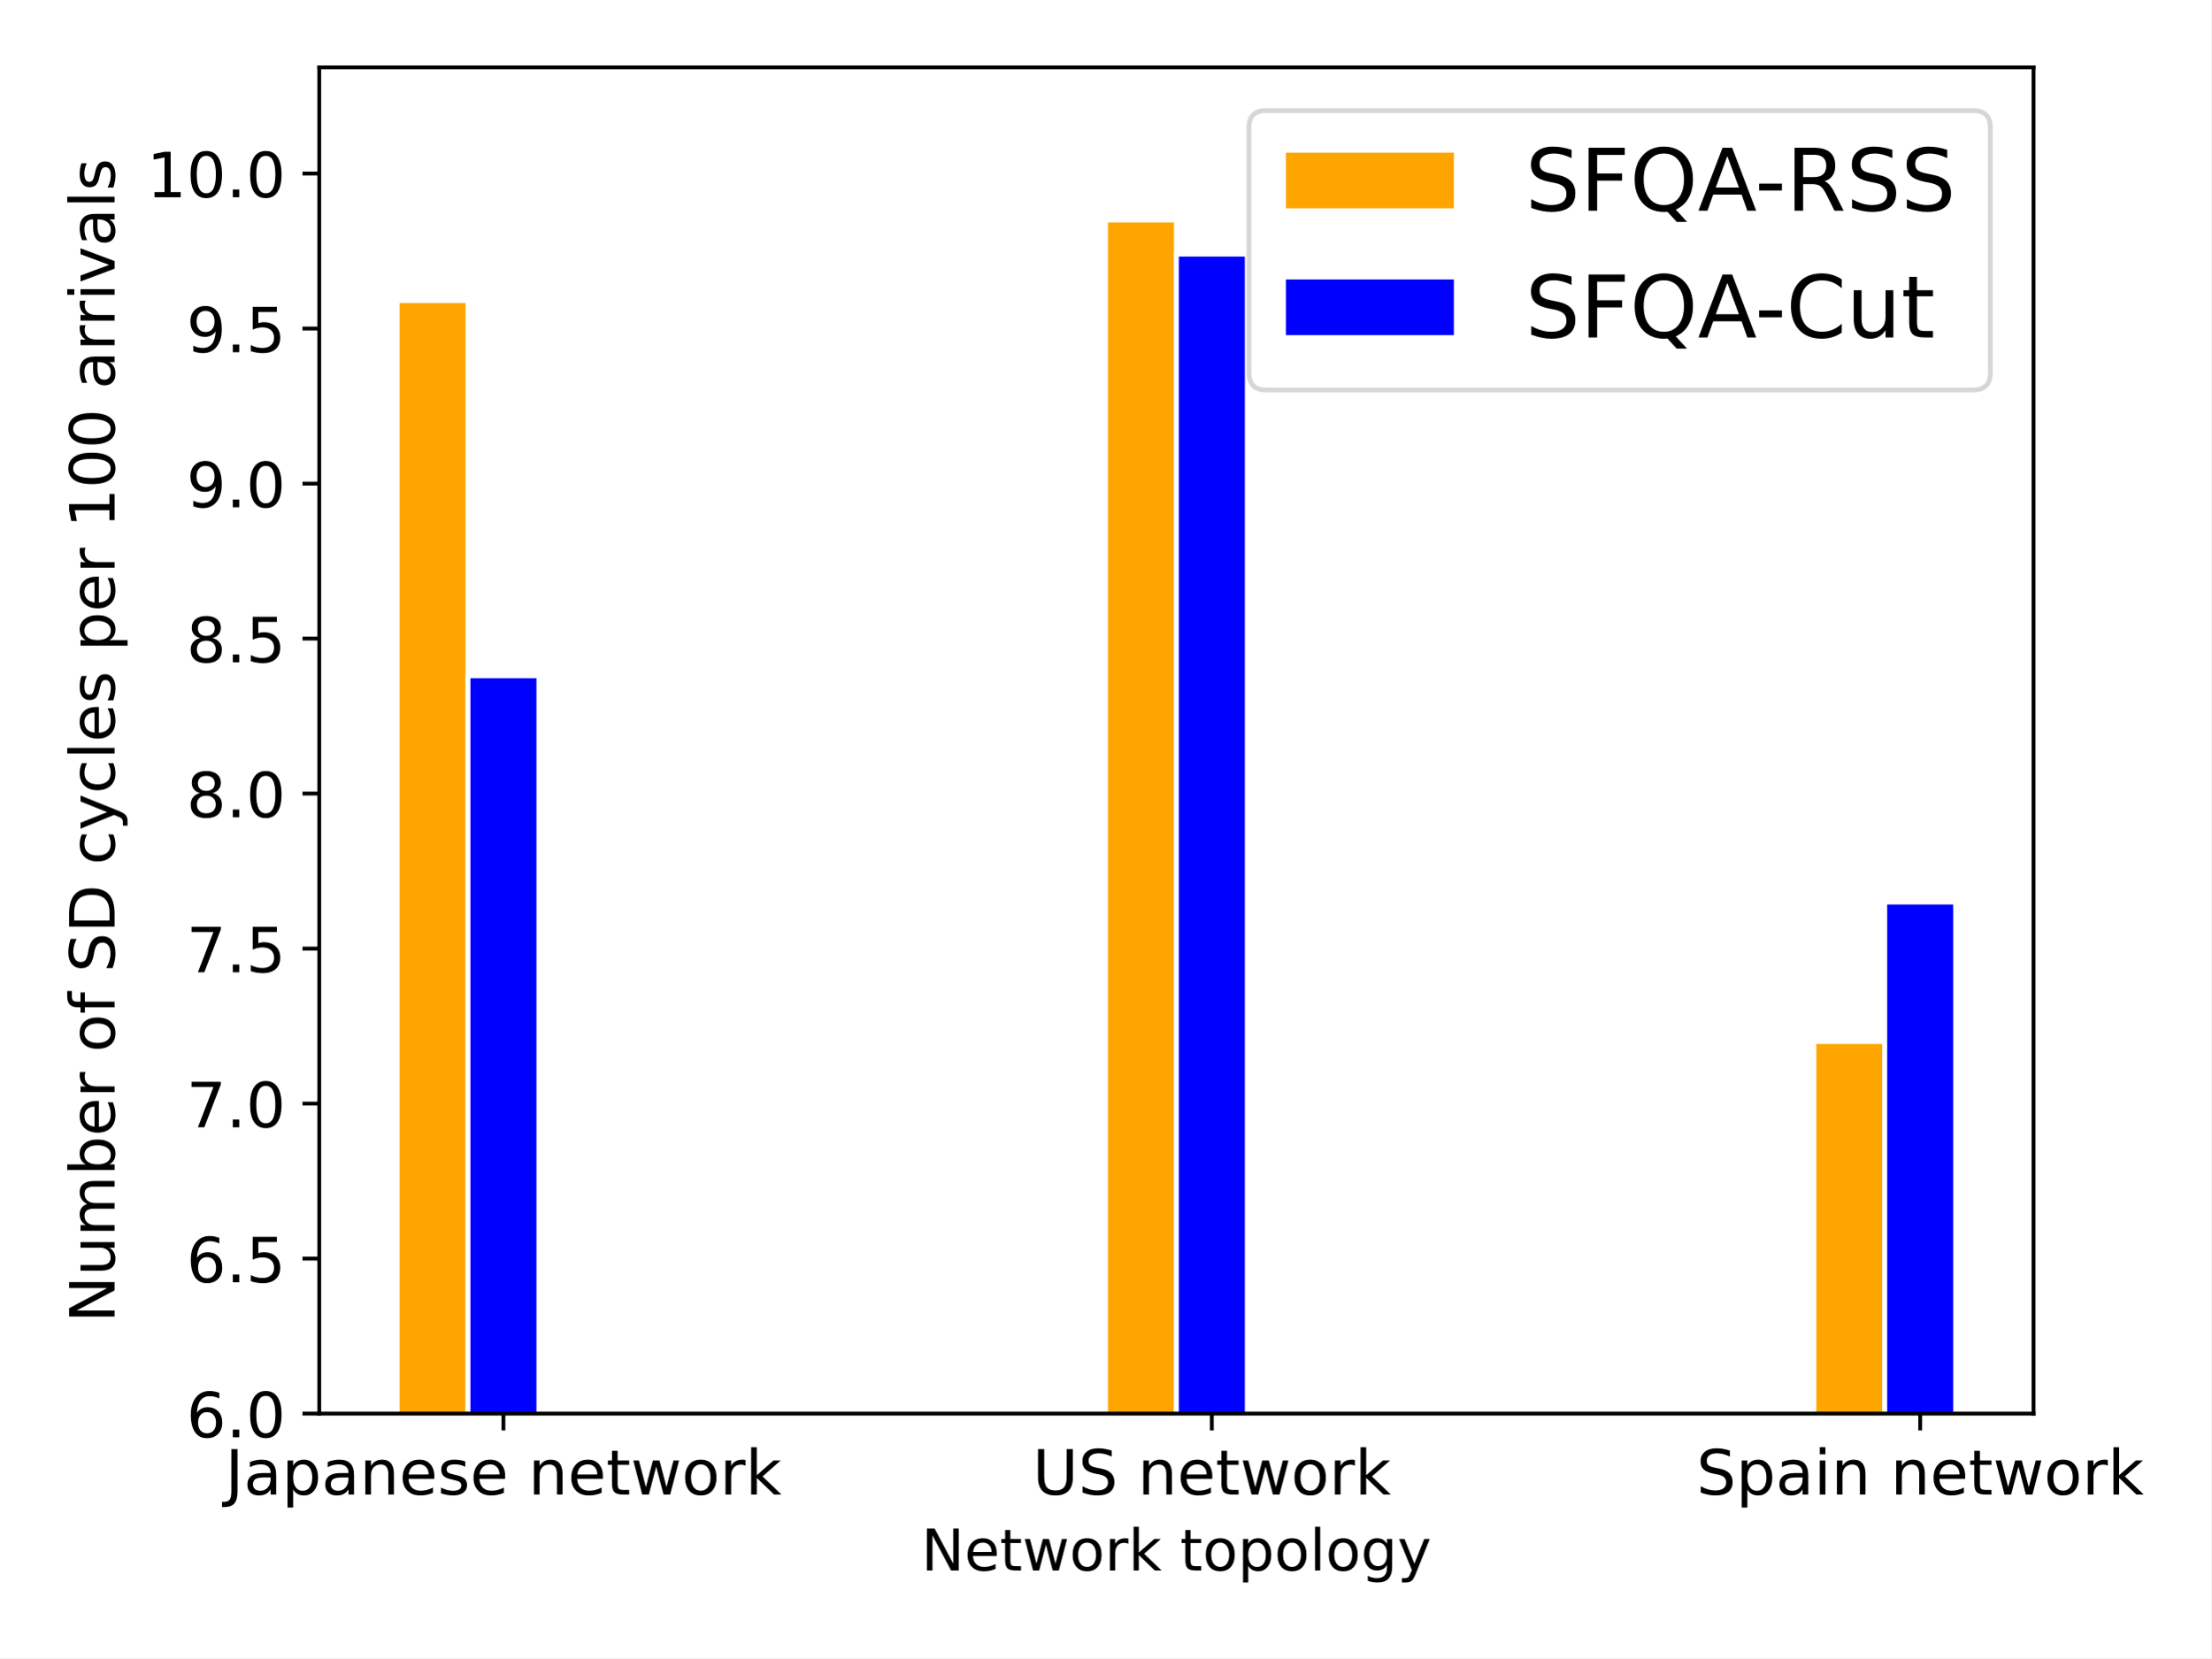
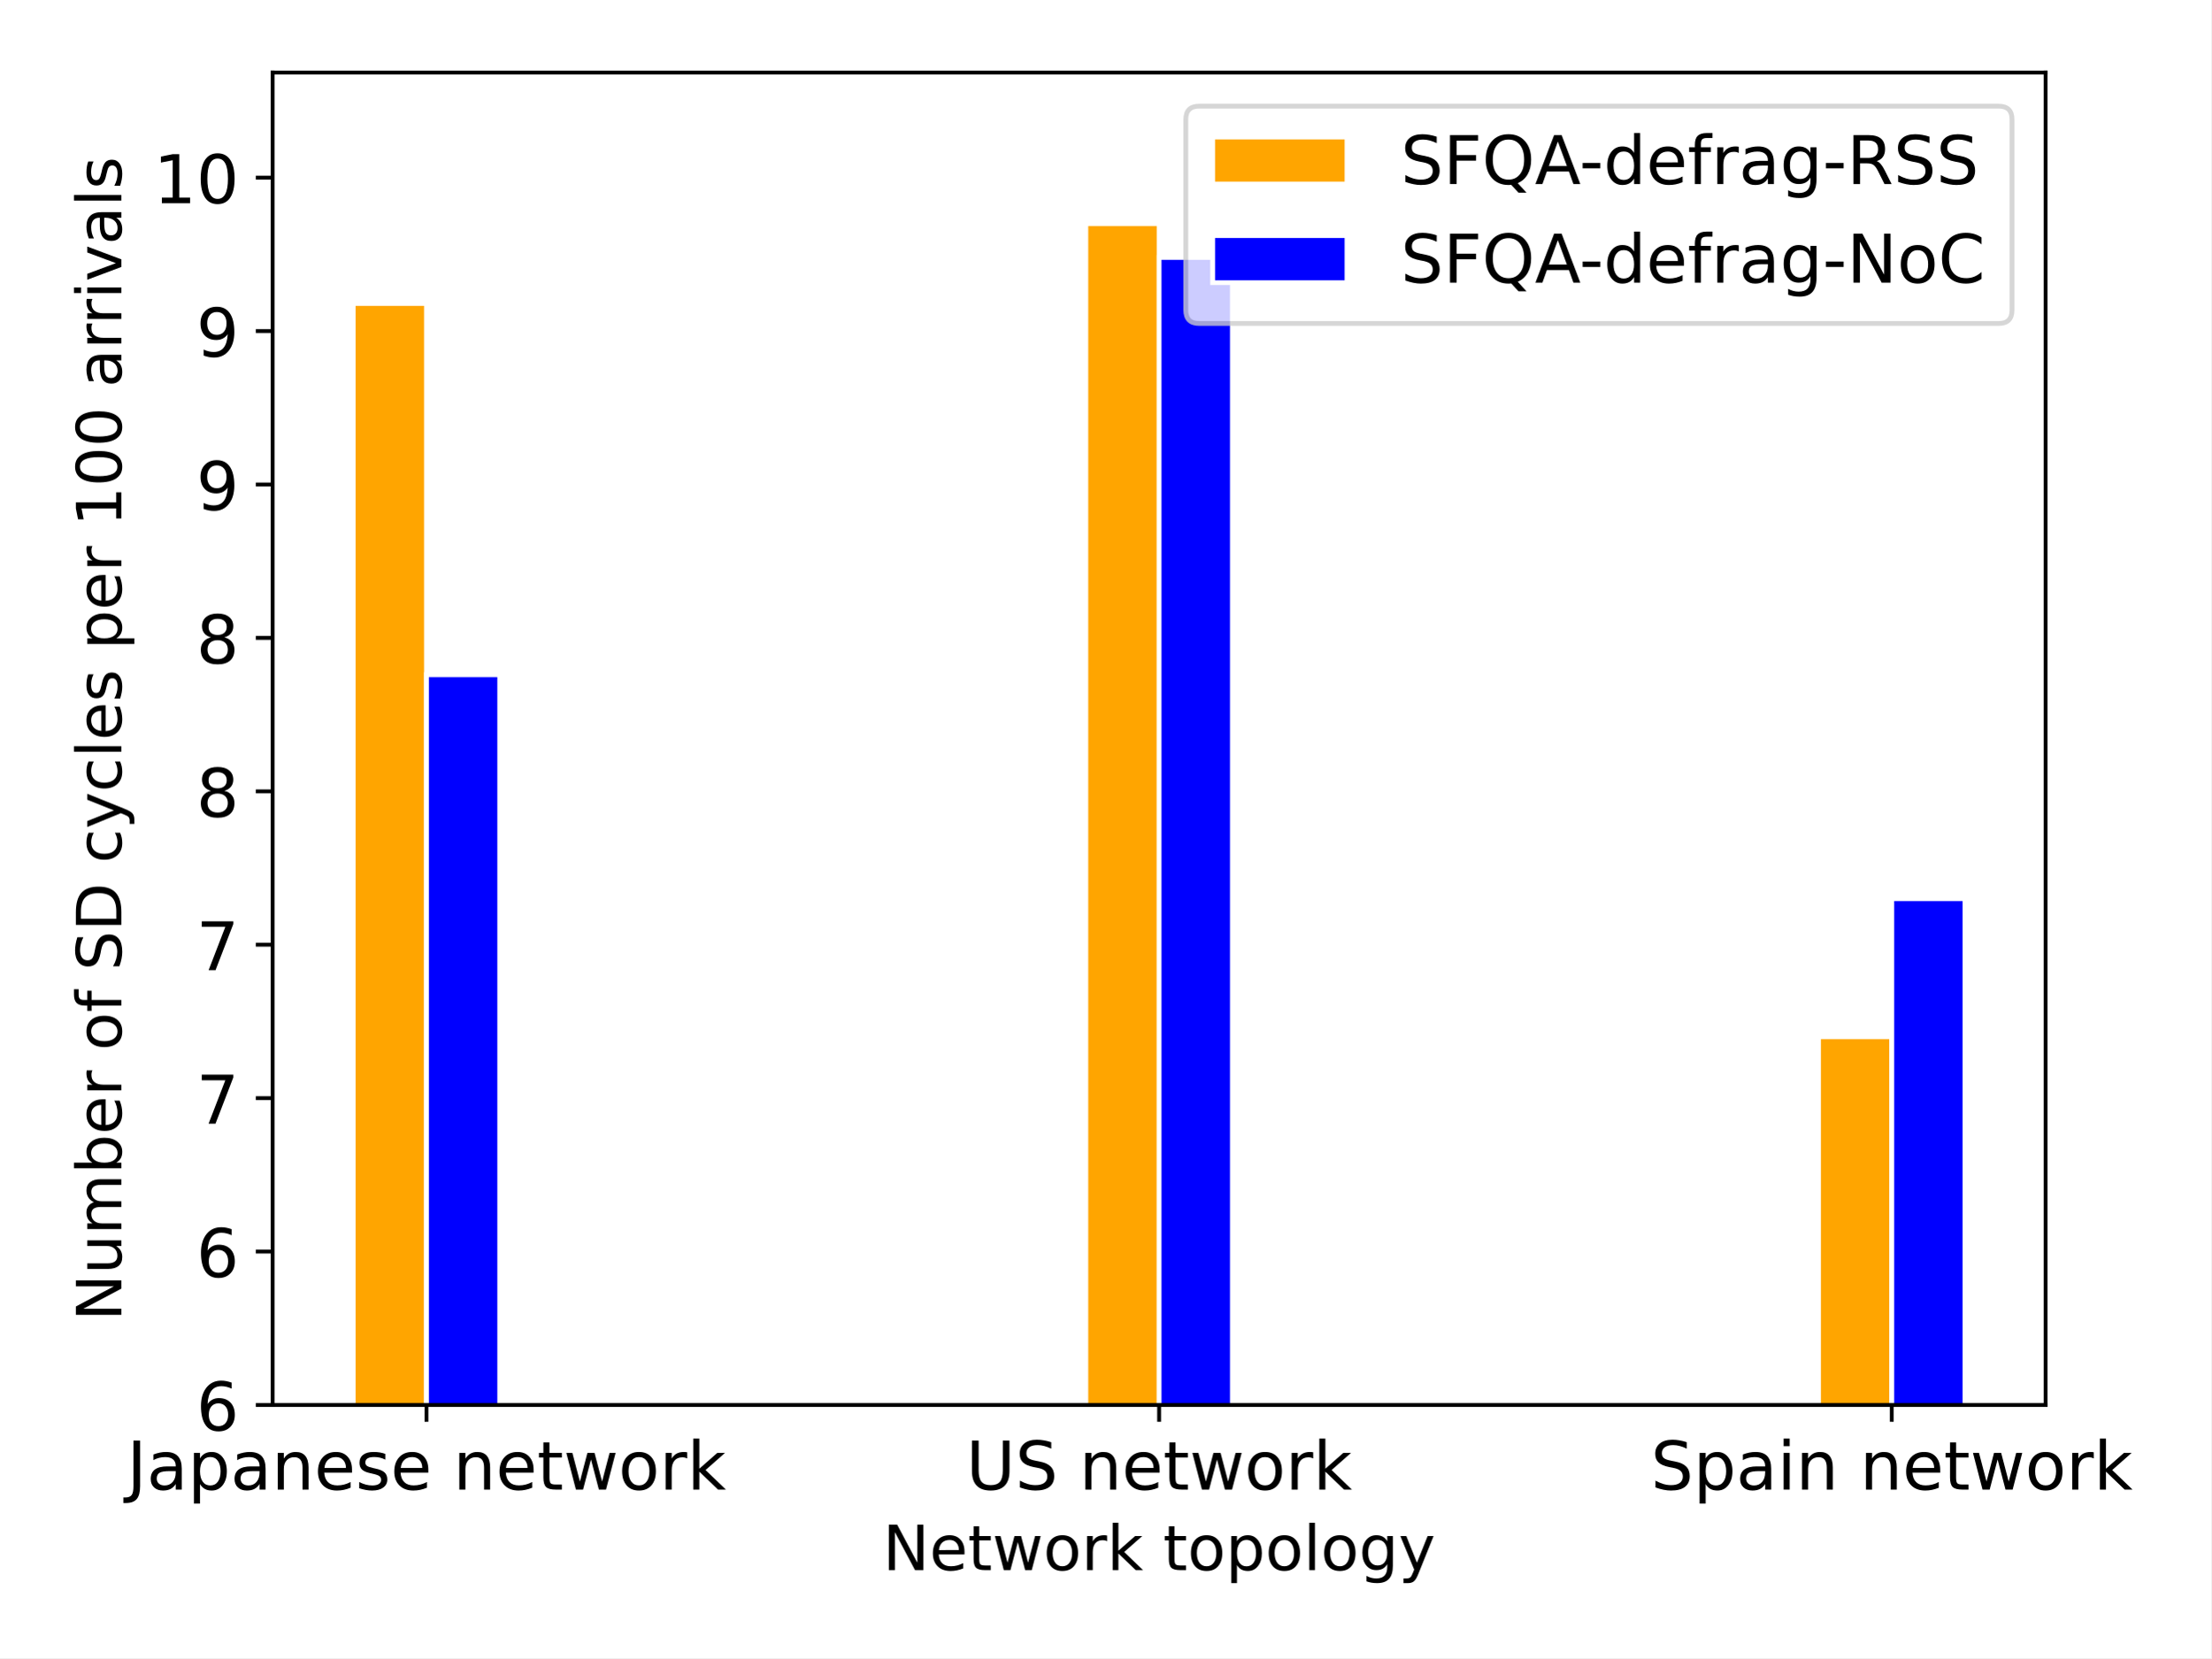
<svg xmlns="http://www.w3.org/2000/svg" xmlns:xlink="http://www.w3.org/1999/xlink" width="460.8pt" height="345.6pt" viewBox="0 0 460.8 345.6" version="1.1">
  <defs>
    <style type="text/css">*{stroke-linejoin: round; stroke-linecap: butt}</style>
  </defs>
  <g id="figure_1">
    <g id="patch_1">
      <path d="M 0 345.6  L 460.8 345.6  L 460.8 0  L 0 0  z " style="fill: #ffffff" />
    </g>
    <g id="axes_1">
      <g id="patch_2">
-         <path d="M 66.53 294.64  L 423.796 294.64  L 423.796 14.04  L 66.53 14.04  z " style="fill: #ffffff" />
+         <path d="M 56.81 292.84  L 426.315 292.84  L 426.315 15.12  L 56.81 15.12  z " style="fill: #ffffff" />
      </g>
      <g id="patch_3">
-         <path d="M 82.769 682.343  L 97.532 682.343  L 97.532 62.664  L 82.769 62.664  z " clip-path="url(#p7606cd751e)" style="fill: #ffa500; stroke: #ffffff; stroke-linejoin: miter" />
+         <path d="M 73.606 676.564  L 88.874 676.564  L 88.874 63.245  L 73.606 63.245  z " clip-path="url(#p76ecf3e283)" style="fill: #ffa500; stroke: #ffffff; stroke-linejoin: miter" />
      </g>
      <g id="patch_4">
-         <path d="M 230.4 682.343  L 245.163 682.343  L 245.163 45.864  L 230.4 45.864  z " clip-path="url(#p7606cd751e)" style="fill: #ffa500; stroke: #ffffff; stroke-linejoin: miter" />
+         <path d="M 226.294 676.564  L 241.562 676.564  L 241.562 46.617  L 226.294 46.617  z " clip-path="url(#p76ecf3e283)" style="fill: #ffa500; stroke: #ffffff; stroke-linejoin: miter" />
      </g>
      <g id="patch_5">
-         <path d="M 378.031 682.343  L 392.794 682.343  L 392.794 217.099  L 378.031 217.099  z " clip-path="url(#p7606cd751e)" style="fill: #ffa500; stroke: #ffffff; stroke-linejoin: miter" />
+         <path d="M 378.981 676.564  L 394.25 676.564  L 394.25 216.095  L 378.981 216.095  z " clip-path="url(#p76ecf3e283)" style="fill: #ffa500; stroke: #ffffff; stroke-linejoin: miter" />
      </g>
      <g id="patch_6">
-         <path d="M 97.532 682.343  L 112.296 682.343  L 112.296 140.851  L 97.532 140.851  z " clip-path="url(#p7606cd751e)" style="fill: #0000ff; stroke: #ffffff; stroke-linejoin: miter" />
+         <path d="M 88.874 676.564  L 104.143 676.564  L 104.143 140.63  L 88.874 140.63  z " clip-path="url(#p76ecf3e283)" style="fill: #0000ff; stroke: #ffffff; stroke-linejoin: miter" />
      </g>
      <g id="patch_7">
-         <path d="M 245.163 682.343  L 259.926 682.343  L 259.926 52.972  L 245.163 52.972  z " clip-path="url(#p7606cd751e)" style="fill: #0000ff; stroke: #ffffff; stroke-linejoin: miter" />
+         <path d="M 241.562 676.564  L 256.831 676.564  L 256.831 53.652  L 241.562 53.652  z " clip-path="url(#p76ecf3e283)" style="fill: #0000ff; stroke: #ffffff; stroke-linejoin: miter" />
      </g>
      <g id="patch_8">
-         <path d="M 392.794 682.343  L 407.557 682.343  L 407.557 188.022  L 392.794 188.022  z " clip-path="url(#p7606cd751e)" style="fill: #0000ff; stroke: #ffffff; stroke-linejoin: miter" />
+         <path d="M 394.25 676.564  L 409.519 676.564  L 409.519 187.316  L 394.25 187.316  z " clip-path="url(#p76ecf3e283)" style="fill: #0000ff; stroke: #ffffff; stroke-linejoin: miter" />
      </g>
      <g id="matplotlib.axis_1">
        <g id="xtick_1">
          <g id="line2d_1">
            <defs>
-               <path id="m0793791e75" d="M 0 0  L 0 3.5  " style="stroke: #000000; stroke-width: 0.8" />
-             </defs>
-             <g>
-               <use xlink:href="#m0793791e75" x="104.914" y="294.64" style="stroke: #000000; stroke-width: 0.8" />
+               <path id="m0809ed063b" d="M 0 0  L 0 3.5  " style="stroke: #000000; stroke-width: 0.8" />
+             </defs>
+             <g>
+               <use xlink:href="#m0809ed063b" x="88.874" y="292.84" style="stroke: #000000; stroke-width: 0.8" />
            </g>
          </g>
          <g id="text_1">
-             <g transform="translate(46.93702 311.518) scale(0.13 -0.13)">
+             <g transform="translate(26.43774 310.4778) scale(0.14 -0.14)">
              <defs>
                <path id="DejaVuSans-4a" d="M 628 4666  L 1259 4666  L 1259 325  Q 1259 -519 939 -900  Q 619 -1281 -91 -1281  L -331 -1281  L -331 -750  L -134 -750  Q 284 -750 456 -515  Q 628 -281 628 325  L 628 4666  z " transform="scale(0.015625)" />
                <path id="DejaVuSans-61" d="M 2194 1759  Q 1497 1759 1228 1600  Q 959 1441 959 1056  Q 959 750 1161 570  Q 1363 391 1709 391  Q 2188 391 2477 730  Q 2766 1069 2766 1631  L 2766 1759  L 2194 1759  z M 3341 1997  L 3341 0  L 2766 0  L 2766 531  Q 2569 213 2275 61  Q 1981 -91 1556 -91  Q 1019 -91 701 211  Q 384 513 384 1019  Q 384 1609 779 1909  Q 1175 2209 1959 2209  L 2766 2209  L 2766 2266  Q 2766 2663 2505 2880  Q 2244 3097 1772 3097  Q 1472 3097 1187 3025  Q 903 2953 641 2809  L 641 3341  Q 956 3463 1253 3523  Q 1550 3584 1831 3584  Q 2591 3584 2966 3190  Q 3341 2797 3341 1997  z " transform="scale(0.015625)" />
                <path id="DejaVuSans-70" d="M 1159 525  L 1159 -1331  L 581 -1331  L 581 3500  L 1159 3500  L 1159 2969  Q 1341 3281 1617 3432  Q 1894 3584 2278 3584  Q 2916 3584 3314 3078  Q 3713 2572 3713 1747  Q 3713 922 3314 415  Q 2916 -91 2278 -91  Q 1894 -91 1617 61  Q 1341 213 1159 525  z M 3116 1747  Q 3116 2381 2855 2742  Q 2594 3103 2138 3103  Q 1681 3103 1420 2742  Q 1159 2381 1159 1747  Q 1159 1113 1420 752  Q 1681 391 2138 391  Q 2594 391 2855 752  Q 3116 1113 3116 1747  z " transform="scale(0.015625)" />
                <path id="DejaVuSans-6e" d="M 3513 2113  L 3513 0  L 2938 0  L 2938 2094  Q 2938 2591 2744 2837  Q 2550 3084 2163 3084  Q 1697 3084 1428 2787  Q 1159 2491 1159 1978  L 1159 0  L 581 0  L 581 3500  L 1159 3500  L 1159 2956  Q 1366 3272 1645 3428  Q 1925 3584 2291 3584  Q 2894 3584 3203 3211  Q 3513 2838 3513 2113  z " transform="scale(0.015625)" />
                <path id="DejaVuSans-65" d="M 3597 1894  L 3597 1613  L 953 1613  Q 991 1019 1311 708  Q 1631 397 2203 397  Q 2534 397 2845 478  Q 3156 559 3463 722  L 3463 178  Q 3153 47 2828 -22  Q 2503 -91 2169 -91  Q 1331 -91 842 396  Q 353 884 353 1716  Q 353 2575 817 3079  Q 1281 3584 2069 3584  Q 2775 3584 3186 3129  Q 3597 2675 3597 1894  z M 3022 2063  Q 3016 2534 2758 2815  Q 2500 3097 2075 3097  Q 1594 3097 1305 2825  Q 1016 2553 972 2059  L 3022 2063  z " transform="scale(0.015625)" />
                <path id="DejaVuSans-73" d="M 2834 3397  L 2834 2853  Q 2591 2978 2328 3040  Q 2066 3103 1784 3103  Q 1356 3103 1142 2972  Q 928 2841 928 2578  Q 928 2378 1081 2264  Q 1234 2150 1697 2047  L 1894 2003  Q 2506 1872 2764 1633  Q 3022 1394 3022 966  Q 3022 478 2636 193  Q 2250 -91 1575 -91  Q 1294 -91 989 -36  Q 684 19 347 128  L 347 722  Q 666 556 975 473  Q 1284 391 1588 391  Q 1994 391 2212 530  Q 2431 669 2431 922  Q 2431 1156 2273 1281  Q 2116 1406 1581 1522  L 1381 1569  Q 847 1681 609 1914  Q 372 2147 372 2553  Q 372 3047 722 3315  Q 1072 3584 1716 3584  Q 2034 3584 2315 3537  Q 2597 3491 2834 3397  z " transform="scale(0.015625)" />
                <path id="DejaVuSans-20" transform="scale(0.015625)" />
                <path id="DejaVuSans-74" d="M 1172 4494  L 1172 3500  L 2356 3500  L 2356 3053  L 1172 3053  L 1172 1153  Q 1172 725 1289 603  Q 1406 481 1766 481  L 2356 481  L 2356 0  L 1766 0  Q 1100 0 847 248  Q 594 497 594 1153  L 594 3053  L 172 3053  L 172 3500  L 594 3500  L 594 4494  L 1172 4494  z " transform="scale(0.015625)" />
                <path id="DejaVuSans-77" d="M 269 3500  L 844 3500  L 1563 769  L 2278 3500  L 2956 3500  L 3675 769  L 4391 3500  L 4966 3500  L 4050 0  L 3372 0  L 2619 2869  L 1863 0  L 1184 0  L 269 3500  z " transform="scale(0.015625)" />
                <path id="DejaVuSans-6f" d="M 1959 3097  Q 1497 3097 1228 2736  Q 959 2375 959 1747  Q 959 1119 1226 758  Q 1494 397 1959 397  Q 2419 397 2687 759  Q 2956 1122 2956 1747  Q 2956 2369 2687 2733  Q 2419 3097 1959 3097  z M 1959 3584  Q 2709 3584 3137 3096  Q 3566 2609 3566 1747  Q 3566 888 3137 398  Q 2709 -91 1959 -91  Q 1206 -91 779 398  Q 353 888 353 1747  Q 353 2609 779 3096  Q 1206 3584 1959 3584  z " transform="scale(0.015625)" />
                <path id="DejaVuSans-72" d="M 2631 2963  Q 2534 3019 2420 3045  Q 2306 3072 2169 3072  Q 1681 3072 1420 2755  Q 1159 2438 1159 1844  L 1159 0  L 581 0  L 581 3500  L 1159 3500  L 1159 2956  Q 1341 3275 1631 3429  Q 1922 3584 2338 3584  Q 2397 3584 2469 3576  Q 2541 3569 2628 3553  L 2631 2963  z " transform="scale(0.015625)" />
                <path id="DejaVuSans-6b" d="M 581 4863  L 1159 4863  L 1159 1991  L 2875 3500  L 3609 3500  L 1753 1863  L 3688 0  L 2938 0  L 1159 1709  L 1159 0  L 581 0  L 581 4863  z " transform="scale(0.015625)" />
              </defs>
              <use xlink:href="#DejaVuSans-4a" />
              <use xlink:href="#DejaVuSans-61" x="29.492" />
              <use xlink:href="#DejaVuSans-70" x="90.771" />
              <use xlink:href="#DejaVuSans-61" x="154.248" />
              <use xlink:href="#DejaVuSans-6e" x="215.527" />
              <use xlink:href="#DejaVuSans-65" x="278.906" />
              <use xlink:href="#DejaVuSans-73" x="340.43" />
              <use xlink:href="#DejaVuSans-65" x="392.529" />
              <use xlink:href="#DejaVuSans-20" x="454.053" />
              <use xlink:href="#DejaVuSans-6e" x="485.84" />
              <use xlink:href="#DejaVuSans-65" x="549.219" />
              <use xlink:href="#DejaVuSans-74" x="610.742" />
              <use xlink:href="#DejaVuSans-77" x="649.951" />
              <use xlink:href="#DejaVuSans-6f" x="731.738" />
              <use xlink:href="#DejaVuSans-72" x="792.92" />
              <use xlink:href="#DejaVuSans-6b" x="834.033" />
            </g>
          </g>
        </g>
        <g id="xtick_2">
          <g id="line2d_2">
            <g>
-               <use xlink:href="#m0793791e75" x="252.545" y="294.64" style="stroke: #000000; stroke-width: 0.8" />
+               <use xlink:href="#m0809ed063b" x="241.562" y="292.84" style="stroke: #000000; stroke-width: 0.8" />
            </g>
          </g>
          <g id="text_2">
-             <g transform="translate(215.1991 311.518) scale(0.13 -0.13)">
+             <g transform="translate(201.3441 310.4778) scale(0.14 -0.14)">
              <defs>
                <path id="DejaVuSans-55" d="M 556 4666  L 1191 4666  L 1191 1831  Q 1191 1081 1462 751  Q 1734 422 2344 422  Q 2950 422 3222 751  Q 3494 1081 3494 1831  L 3494 4666  L 4128 4666  L 4128 1753  Q 4128 841 3676 375  Q 3225 -91 2344 -91  Q 1459 -91 1007 375  Q 556 841 556 1753  L 556 4666  z " transform="scale(0.015625)" />
                <path id="DejaVuSans-53" d="M 3425 4513  L 3425 3897  Q 3066 4069 2747 4153  Q 2428 4238 2131 4238  Q 1616 4238 1336 4038  Q 1056 3838 1056 3469  Q 1056 3159 1242 3001  Q 1428 2844 1947 2747  L 2328 2669  Q 3034 2534 3370 2195  Q 3706 1856 3706 1288  Q 3706 609 3251 259  Q 2797 -91 1919 -91  Q 1588 -91 1214 -16  Q 841 59 441 206  L 441 856  Q 825 641 1194 531  Q 1563 422 1919 422  Q 2459 422 2753 634  Q 3047 847 3047 1241  Q 3047 1584 2836 1778  Q 2625 1972 2144 2069  L 1759 2144  Q 1053 2284 737 2584  Q 422 2884 422 3419  Q 422 4038 858 4394  Q 1294 4750 2059 4750  Q 2388 4750 2728 4690  Q 3069 4631 3425 4513  z " transform="scale(0.015625)" />
              </defs>
              <use xlink:href="#DejaVuSans-55" />
              <use xlink:href="#DejaVuSans-53" x="73.193" />
              <use xlink:href="#DejaVuSans-20" x="136.67" />
              <use xlink:href="#DejaVuSans-6e" x="168.457" />
              <use xlink:href="#DejaVuSans-65" x="231.836" />
              <use xlink:href="#DejaVuSans-74" x="293.359" />
              <use xlink:href="#DejaVuSans-77" x="332.568" />
              <use xlink:href="#DejaVuSans-6f" x="414.355" />
              <use xlink:href="#DejaVuSans-72" x="475.537" />
              <use xlink:href="#DejaVuSans-6b" x="516.65" />
            </g>
          </g>
        </g>
        <g id="xtick_3">
          <g id="line2d_3">
            <g>
-               <use xlink:href="#m0793791e75" x="400.175" y="294.64" style="stroke: #000000; stroke-width: 0.8" />
+               <use xlink:href="#m0809ed063b" x="394.25" y="292.84" style="stroke: #000000; stroke-width: 0.8" />
            </g>
          </g>
          <g id="text_3">
-             <g transform="translate(353.5521 311.518) scale(0.13 -0.13)">
+             <g transform="translate(344.0406 310.4778) scale(0.14 -0.14)">
              <defs>
                <path id="DejaVuSans-69" d="M 603 3500  L 1178 3500  L 1178 0  L 603 0  L 603 3500  z M 603 4863  L 1178 4863  L 1178 4134  L 603 4134  L 603 4863  z " transform="scale(0.015625)" />
              </defs>
              <use xlink:href="#DejaVuSans-53" />
              <use xlink:href="#DejaVuSans-70" x="63.477" />
              <use xlink:href="#DejaVuSans-61" x="126.953" />
              <use xlink:href="#DejaVuSans-69" x="188.232" />
              <use xlink:href="#DejaVuSans-6e" x="216.016" />
              <use xlink:href="#DejaVuSans-20" x="279.395" />
              <use xlink:href="#DejaVuSans-6e" x="311.182" />
              <use xlink:href="#DejaVuSans-65" x="374.561" />
              <use xlink:href="#DejaVuSans-74" x="436.084" />
              <use xlink:href="#DejaVuSans-77" x="475.293" />
              <use xlink:href="#DejaVuSans-6f" x="557.08" />
              <use xlink:href="#DejaVuSans-72" x="618.262" />
              <use xlink:href="#DejaVuSans-6b" x="659.375" />
            </g>
          </g>
        </g>
        <g id="text_4">
-           <g transform="translate(192.0022 327.3397) scale(0.12 -0.12)">
+           <g transform="translate(183.9714 327.2673) scale(0.13 -0.13)">
            <defs>
              <path id="DejaVuSans-4e" d="M 628 4666  L 1478 4666  L 3547 763  L 3547 4666  L 4159 4666  L 4159 0  L 3309 0  L 1241 3903  L 1241 0  L 628 0  L 628 4666  z " transform="scale(0.015625)" />
              <path id="DejaVuSans-6c" d="M 603 4863  L 1178 4863  L 1178 0  L 603 0  L 603 4863  z " transform="scale(0.015625)" />
              <path id="DejaVuSans-67" d="M 2906 1791  Q 2906 2416 2648 2759  Q 2391 3103 1925 3103  Q 1463 3103 1205 2759  Q 947 2416 947 1791  Q 947 1169 1205 825  Q 1463 481 1925 481  Q 2391 481 2648 825  Q 2906 1169 2906 1791  z M 3481 434  Q 3481 -459 3084 -895  Q 2688 -1331 1869 -1331  Q 1566 -1331 1297 -1286  Q 1028 -1241 775 -1147  L 775 -588  Q 1028 -725 1275 -790  Q 1522 -856 1778 -856  Q 2344 -856 2625 -561  Q 2906 -266 2906 331  L 2906 616  Q 2728 306 2450 153  Q 2172 0 1784 0  Q 1141 0 747 490  Q 353 981 353 1791  Q 353 2603 747 3093  Q 1141 3584 1784 3584  Q 2172 3584 2450 3431  Q 2728 3278 2906 2969  L 2906 3500  L 3481 3500  L 3481 434  z " transform="scale(0.015625)" />
              <path id="DejaVuSans-79" d="M 2059 -325  Q 1816 -950 1584 -1140  Q 1353 -1331 966 -1331  L 506 -1331  L 506 -850  L 844 -850  Q 1081 -850 1212 -737  Q 1344 -625 1503 -206  L 1606 56  L 191 3500  L 800 3500  L 1894 763  L 2988 3500  L 3597 3500  L 2059 -325  z " transform="scale(0.015625)" />
            </defs>
            <use xlink:href="#DejaVuSans-4e" />
            <use xlink:href="#DejaVuSans-65" x="74.805" />
            <use xlink:href="#DejaVuSans-74" x="136.328" />
            <use xlink:href="#DejaVuSans-77" x="175.537" />
            <use xlink:href="#DejaVuSans-6f" x="257.324" />
            <use xlink:href="#DejaVuSans-72" x="318.506" />
            <use xlink:href="#DejaVuSans-6b" x="359.619" />
            <use xlink:href="#DejaVuSans-20" x="417.529" />
            <use xlink:href="#DejaVuSans-74" x="449.316" />
            <use xlink:href="#DejaVuSans-6f" x="488.525" />
            <use xlink:href="#DejaVuSans-70" x="549.707" />
            <use xlink:href="#DejaVuSans-6f" x="613.184" />
            <use xlink:href="#DejaVuSans-6c" x="674.365" />
            <use xlink:href="#DejaVuSans-6f" x="702.148" />
            <use xlink:href="#DejaVuSans-67" x="763.33" />
            <use xlink:href="#DejaVuSans-79" x="826.807" />
          </g>
        </g>
      </g>
      <g id="matplotlib.axis_2">
        <g id="ytick_1">
          <g id="line2d_4">
            <defs>
-               <path id="m9cbea35159" d="M 0 0  L -3.5 0  " style="stroke: #000000; stroke-width: 0.8" />
-             </defs>
-             <g>
-               <use xlink:href="#m9cbea35159" x="66.53" y="294.64" style="stroke: #000000; stroke-width: 0.8" />
+               <path id="m910ff05ce9" d="M 0 0  L -3.5 0  " style="stroke: #000000; stroke-width: 0.8" />
+             </defs>
+             <g>
+               <use xlink:href="#m910ff05ce9" x="56.81" y="292.84" style="stroke: #000000; stroke-width: 0.8" />
            </g>
          </g>
          <g id="text_5">
-             <g transform="translate(38.85594 299.579) scale(0.13 -0.13)">
+             <g transform="translate(40.9025 298.1589) scale(0.14 -0.14)">
              <defs>
                <path id="DejaVuSans-36" d="M 2113 2584  Q 1688 2584 1439 2293  Q 1191 2003 1191 1497  Q 1191 994 1439 701  Q 1688 409 2113 409  Q 2538 409 2786 701  Q 3034 994 3034 1497  Q 3034 2003 2786 2293  Q 2538 2584 2113 2584  z M 3366 4563  L 3366 3988  Q 3128 4100 2886 4159  Q 2644 4219 2406 4219  Q 1781 4219 1451 3797  Q 1122 3375 1075 2522  Q 1259 2794 1537 2939  Q 1816 3084 2150 3084  Q 2853 3084 3261 2657  Q 3669 2231 3669 1497  Q 3669 778 3244 343  Q 2819 -91 2113 -91  Q 1303 -91 875 529  Q 447 1150 447 2328  Q 447 3434 972 4092  Q 1497 4750 2381 4750  Q 2619 4750 2861 4703  Q 3103 4656 3366 4563  z " transform="scale(0.015625)" />
-                 <path id="DejaVuSans-2e" d="M 684 794  L 1344 794  L 1344 0  L 684 0  L 684 794  z " transform="scale(0.015625)" />
-                 <path id="DejaVuSans-30" d="M 2034 4250  Q 1547 4250 1301 3770  Q 1056 3291 1056 2328  Q 1056 1369 1301 889  Q 1547 409 2034 409  Q 2525 409 2770 889  Q 3016 1369 3016 2328  Q 3016 3291 2770 3770  Q 2525 4250 2034 4250  z M 2034 4750  Q 2819 4750 3233 4129  Q 3647 3509 3647 2328  Q 3647 1150 3233 529  Q 2819 -91 2034 -91  Q 1250 -91 836 529  Q 422 1150 422 2328  Q 422 3509 836 4129  Q 1250 4750 2034 4750  z " transform="scale(0.015625)" />
              </defs>
              <use xlink:href="#DejaVuSans-36" />
-               <use xlink:href="#DejaVuSans-2e" x="63.623" />
-               <use xlink:href="#DejaVuSans-30" x="95.41" />
            </g>
          </g>
        </g>
        <g id="ytick_2">
          <g id="line2d_5">
            <g>
-               <use xlink:href="#m9cbea35159" x="66.53" y="262.331" style="stroke: #000000; stroke-width: 0.8" />
+               <use xlink:href="#m910ff05ce9" x="56.81" y="260.863" style="stroke: #000000; stroke-width: 0.8" />
            </g>
          </g>
          <g id="text_6">
-             <g transform="translate(38.85594 267.2704) scale(0.13 -0.13)">
-               <defs>
-                 <path id="DejaVuSans-35" d="M 691 4666  L 3169 4666  L 3169 4134  L 1269 4134  L 1269 2991  Q 1406 3038 1543 3061  Q 1681 3084 1819 3084  Q 2600 3084 3056 2656  Q 3513 2228 3513 1497  Q 3513 744 3044 326  Q 2575 -91 1722 -91  Q 1428 -91 1123 -41  Q 819 9 494 109  L 494 744  Q 775 591 1075 516  Q 1375 441 1709 441  Q 2250 441 2565 725  Q 2881 1009 2881 1497  Q 2881 1984 2565 2268  Q 2250 2553 1709 2553  Q 1456 2553 1204 2497  Q 953 2441 691 2322  L 691 4666  z " transform="scale(0.015625)" />
-               </defs>
+             <g transform="translate(40.9025 266.1819) scale(0.14 -0.14)">
              <use xlink:href="#DejaVuSans-36" />
-               <use xlink:href="#DejaVuSans-2e" x="63.623" />
-               <use xlink:href="#DejaVuSans-35" x="95.41" />
            </g>
          </g>
        </g>
        <g id="ytick_3">
          <g id="line2d_6">
            <g>
-               <use xlink:href="#m9cbea35159" x="66.53" y="230.023" style="stroke: #000000; stroke-width: 0.8" />
+               <use xlink:href="#m910ff05ce9" x="56.81" y="228.886" style="stroke: #000000; stroke-width: 0.8" />
            </g>
          </g>
          <g id="text_7">
-             <g transform="translate(38.85594 234.9618) scale(0.13 -0.13)">
+             <g transform="translate(40.9025 234.205) scale(0.14 -0.14)">
              <defs>
                <path id="DejaVuSans-37" d="M 525 4666  L 3525 4666  L 3525 4397  L 1831 0  L 1172 0  L 2766 4134  L 525 4134  L 525 4666  z " transform="scale(0.015625)" />
              </defs>
              <use xlink:href="#DejaVuSans-37" />
-               <use xlink:href="#DejaVuSans-2e" x="63.623" />
-               <use xlink:href="#DejaVuSans-30" x="95.41" />
            </g>
          </g>
        </g>
        <g id="ytick_4">
          <g id="line2d_7">
            <g>
-               <use xlink:href="#m9cbea35159" x="66.53" y="197.714" style="stroke: #000000; stroke-width: 0.8" />
+               <use xlink:href="#m910ff05ce9" x="56.81" y="196.909" style="stroke: #000000; stroke-width: 0.8" />
            </g>
          </g>
          <g id="text_8">
-             <g transform="translate(38.85594 202.6533) scale(0.13 -0.13)">
+             <g transform="translate(40.9025 202.228) scale(0.14 -0.14)">
              <use xlink:href="#DejaVuSans-37" />
-               <use xlink:href="#DejaVuSans-2e" x="63.623" />
-               <use xlink:href="#DejaVuSans-35" x="95.41" />
            </g>
          </g>
        </g>
        <g id="ytick_5">
          <g id="line2d_8">
            <g>
-               <use xlink:href="#m9cbea35159" x="66.53" y="165.406" style="stroke: #000000; stroke-width: 0.8" />
+               <use xlink:href="#m910ff05ce9" x="56.81" y="164.932" style="stroke: #000000; stroke-width: 0.8" />
            </g>
          </g>
          <g id="text_9">
-             <g transform="translate(38.85594 170.3447) scale(0.13 -0.13)">
+             <g transform="translate(40.9025 170.251) scale(0.14 -0.14)">
              <defs>
                <path id="DejaVuSans-38" d="M 2034 2216  Q 1584 2216 1326 1975  Q 1069 1734 1069 1313  Q 1069 891 1326 650  Q 1584 409 2034 409  Q 2484 409 2743 651  Q 3003 894 3003 1313  Q 3003 1734 2745 1975  Q 2488 2216 2034 2216  z M 1403 2484  Q 997 2584 770 2862  Q 544 3141 544 3541  Q 544 4100 942 4425  Q 1341 4750 2034 4750  Q 2731 4750 3128 4425  Q 3525 4100 3525 3541  Q 3525 3141 3298 2862  Q 3072 2584 2669 2484  Q 3125 2378 3379 2068  Q 3634 1759 3634 1313  Q 3634 634 3220 271  Q 2806 -91 2034 -91  Q 1263 -91 848 271  Q 434 634 434 1313  Q 434 1759 690 2068  Q 947 2378 1403 2484  z M 1172 3481  Q 1172 3119 1398 2916  Q 1625 2713 2034 2713  Q 2441 2713 2670 2916  Q 2900 3119 2900 3481  Q 2900 3844 2670 4047  Q 2441 4250 2034 4250  Q 1625 4250 1398 4047  Q 1172 3844 1172 3481  z " transform="scale(0.015625)" />
              </defs>
              <use xlink:href="#DejaVuSans-38" />
-               <use xlink:href="#DejaVuSans-2e" x="63.623" />
-               <use xlink:href="#DejaVuSans-30" x="95.41" />
            </g>
          </g>
        </g>
        <g id="ytick_6">
          <g id="line2d_9">
            <g>
-               <use xlink:href="#m9cbea35159" x="66.53" y="133.097" style="stroke: #000000; stroke-width: 0.8" />
+               <use xlink:href="#m910ff05ce9" x="56.81" y="132.955" style="stroke: #000000; stroke-width: 0.8" />
            </g>
          </g>
          <g id="text_10">
-             <g transform="translate(38.85594 138.0361) scale(0.13 -0.13)">
+             <g transform="translate(40.9025 138.274) scale(0.14 -0.14)">
              <use xlink:href="#DejaVuSans-38" />
-               <use xlink:href="#DejaVuSans-2e" x="63.623" />
-               <use xlink:href="#DejaVuSans-35" x="95.41" />
            </g>
          </g>
        </g>
        <g id="ytick_7">
          <g id="line2d_10">
            <g>
-               <use xlink:href="#m9cbea35159" x="66.53" y="100.789" style="stroke: #000000; stroke-width: 0.8" />
+               <use xlink:href="#m910ff05ce9" x="56.81" y="100.978" style="stroke: #000000; stroke-width: 0.8" />
            </g>
          </g>
          <g id="text_11">
-             <g transform="translate(38.85594 105.7275) scale(0.13 -0.13)">
+             <g transform="translate(40.9025 106.2971) scale(0.14 -0.14)">
              <defs>
                <path id="DejaVuSans-39" d="M 703 97  L 703 672  Q 941 559 1184 500  Q 1428 441 1663 441  Q 2288 441 2617 861  Q 2947 1281 2994 2138  Q 2813 1869 2534 1725  Q 2256 1581 1919 1581  Q 1219 1581 811 2004  Q 403 2428 403 3163  Q 403 3881 828 4315  Q 1253 4750 1959 4750  Q 2769 4750 3195 4129  Q 3622 3509 3622 2328  Q 3622 1225 3098 567  Q 2575 -91 1691 -91  Q 1453 -91 1209 -44  Q 966 3 703 97  z M 1959 2075  Q 2384 2075 2632 2365  Q 2881 2656 2881 3163  Q 2881 3666 2632 3958  Q 2384 4250 1959 4250  Q 1534 4250 1286 3958  Q 1038 3666 1038 3163  Q 1038 2656 1286 2365  Q 1534 2075 1959 2075  z " transform="scale(0.015625)" />
              </defs>
              <use xlink:href="#DejaVuSans-39" />
-               <use xlink:href="#DejaVuSans-2e" x="63.623" />
-               <use xlink:href="#DejaVuSans-30" x="95.41" />
            </g>
          </g>
        </g>
        <g id="ytick_8">
          <g id="line2d_11">
            <g>
-               <use xlink:href="#m9cbea35159" x="66.53" y="68.48" style="stroke: #000000; stroke-width: 0.8" />
+               <use xlink:href="#m910ff05ce9" x="56.81" y="69.001" style="stroke: #000000; stroke-width: 0.8" />
            </g>
          </g>
          <g id="text_12">
-             <g transform="translate(38.85594 73.41894) scale(0.13 -0.13)">
+             <g transform="translate(40.9025 74.3201) scale(0.14 -0.14)">
              <use xlink:href="#DejaVuSans-39" />
-               <use xlink:href="#DejaVuSans-2e" x="63.623" />
-               <use xlink:href="#DejaVuSans-35" x="95.41" />
            </g>
          </g>
        </g>
        <g id="ytick_9">
          <g id="line2d_12">
            <g>
-               <use xlink:href="#m9cbea35159" x="66.53" y="36.171" style="stroke: #000000; stroke-width: 0.8" />
+               <use xlink:href="#m910ff05ce9" x="56.81" y="37.024" style="stroke: #000000; stroke-width: 0.8" />
            </g>
          </g>
          <g id="text_13">
-             <g transform="translate(30.58469 41.11036) scale(0.13 -0.13)">
+             <g transform="translate(31.995 42.34313) scale(0.14 -0.14)">
              <defs>
                <path id="DejaVuSans-31" d="M 794 531  L 1825 531  L 1825 4091  L 703 3866  L 703 4441  L 1819 4666  L 2450 4666  L 2450 531  L 3481 531  L 3481 0  L 794 0  L 794 531  z " transform="scale(0.015625)" />
+                 <path id="DejaVuSans-30" d="M 2034 4250  Q 1547 4250 1301 3770  Q 1056 3291 1056 2328  Q 1056 1369 1301 889  Q 1547 409 2034 409  Q 2525 409 2770 889  Q 3016 1369 3016 2328  Q 3016 3291 2770 3770  Q 2525 4250 2034 4250  z M 2034 4750  Q 2819 4750 3233 4129  Q 3647 3509 3647 2328  Q 3647 1150 3233 529  Q 2819 -91 2034 -91  Q 1250 -91 836 529  Q 422 1150 422 2328  Q 422 3509 836 4129  Q 1250 4750 2034 4750  z " transform="scale(0.015625)" />
              </defs>
              <use xlink:href="#DejaVuSans-31" />
              <use xlink:href="#DejaVuSans-30" x="63.623" />
-               <use xlink:href="#DejaVuSans-2e" x="127.246" />
-               <use xlink:href="#DejaVuSans-30" x="159.033" />
            </g>
          </g>
        </g>
        <g id="text_14">
-           <g transform="translate(23.88109 275.6767) rotate(-90) scale(0.13 -0.13)">
+           <g transform="translate(25.29141 275.3167) rotate(-90) scale(0.13 -0.13)">
            <defs>
              <path id="DejaVuSans-75" d="M 544 1381  L 544 3500  L 1119 3500  L 1119 1403  Q 1119 906 1312 657  Q 1506 409 1894 409  Q 2359 409 2629 706  Q 2900 1003 2900 1516  L 2900 3500  L 3475 3500  L 3475 0  L 2900 0  L 2900 538  Q 2691 219 2414 64  Q 2138 -91 1772 -91  Q 1169 -91 856 284  Q 544 659 544 1381  z M 1991 3584  L 1991 3584  z " transform="scale(0.015625)" />
              <path id="DejaVuSans-6d" d="M 3328 2828  Q 3544 3216 3844 3400  Q 4144 3584 4550 3584  Q 5097 3584 5394 3201  Q 5691 2819 5691 2113  L 5691 0  L 5113 0  L 5113 2094  Q 5113 2597 4934 2840  Q 4756 3084 4391 3084  Q 3944 3084 3684 2787  Q 3425 2491 3425 1978  L 3425 0  L 2847 0  L 2847 2094  Q 2847 2600 2669 2842  Q 2491 3084 2119 3084  Q 1678 3084 1418 2786  Q 1159 2488 1159 1978  L 1159 0  L 581 0  L 581 3500  L 1159 3500  L 1159 2956  Q 1356 3278 1631 3431  Q 1906 3584 2284 3584  Q 2666 3584 2933 3390  Q 3200 3197 3328 2828  z " transform="scale(0.015625)" />
              <path id="DejaVuSans-62" d="M 3116 1747  Q 3116 2381 2855 2742  Q 2594 3103 2138 3103  Q 1681 3103 1420 2742  Q 1159 2381 1159 1747  Q 1159 1113 1420 752  Q 1681 391 2138 391  Q 2594 391 2855 752  Q 3116 1113 3116 1747  z M 1159 2969  Q 1341 3281 1617 3432  Q 1894 3584 2278 3584  Q 2916 3584 3314 3078  Q 3713 2572 3713 1747  Q 3713 922 3314 415  Q 2916 -91 2278 -91  Q 1894 -91 1617 61  Q 1341 213 1159 525  L 1159 0  L 581 0  L 581 4863  L 1159 4863  L 1159 2969  z " transform="scale(0.015625)" />
              <path id="DejaVuSans-66" d="M 2375 4863  L 2375 4384  L 1825 4384  Q 1516 4384 1395 4259  Q 1275 4134 1275 3809  L 1275 3500  L 2222 3500  L 2222 3053  L 1275 3053  L 1275 0  L 697 0  L 697 3053  L 147 3053  L 147 3500  L 697 3500  L 697 3744  Q 697 4328 969 4595  Q 1241 4863 1831 4863  L 2375 4863  z " transform="scale(0.015625)" />
              <path id="DejaVuSans-44" d="M 1259 4147  L 1259 519  L 2022 519  Q 2988 519 3436 956  Q 3884 1394 3884 2338  Q 3884 3275 3436 3711  Q 2988 4147 2022 4147  L 1259 4147  z M 628 4666  L 1925 4666  Q 3281 4666 3915 4102  Q 4550 3538 4550 2338  Q 4550 1131 3912 565  Q 3275 0 1925 0  L 628 0  L 628 4666  z " transform="scale(0.015625)" />
              <path id="DejaVuSans-63" d="M 3122 3366  L 3122 2828  Q 2878 2963 2633 3030  Q 2388 3097 2138 3097  Q 1578 3097 1268 2742  Q 959 2388 959 1747  Q 959 1106 1268 751  Q 1578 397 2138 397  Q 2388 397 2633 464  Q 2878 531 3122 666  L 3122 134  Q 2881 22 2623 -34  Q 2366 -91 2075 -91  Q 1284 -91 818 406  Q 353 903 353 1747  Q 353 2603 823 3093  Q 1294 3584 2113 3584  Q 2378 3584 2631 3529  Q 2884 3475 3122 3366  z " transform="scale(0.015625)" />
              <path id="DejaVuSans-76" d="M 191 3500  L 800 3500  L 1894 563  L 2988 3500  L 3597 3500  L 2284 0  L 1503 0  L 191 3500  z " transform="scale(0.015625)" />
            </defs>
            <use xlink:href="#DejaVuSans-4e" />
            <use xlink:href="#DejaVuSans-75" x="74.805" />
            <use xlink:href="#DejaVuSans-6d" x="138.184" />
            <use xlink:href="#DejaVuSans-62" x="235.596" />
            <use xlink:href="#DejaVuSans-65" x="299.072" />
            <use xlink:href="#DejaVuSans-72" x="360.596" />
            <use xlink:href="#DejaVuSans-20" x="401.709" />
            <use xlink:href="#DejaVuSans-6f" x="433.496" />
            <use xlink:href="#DejaVuSans-66" x="494.678" />
            <use xlink:href="#DejaVuSans-20" x="529.883" />
            <use xlink:href="#DejaVuSans-53" x="561.67" />
            <use xlink:href="#DejaVuSans-44" x="625.146" />
            <use xlink:href="#DejaVuSans-20" x="702.148" />
            <use xlink:href="#DejaVuSans-63" x="733.936" />
            <use xlink:href="#DejaVuSans-79" x="788.916" />
            <use xlink:href="#DejaVuSans-63" x="848.096" />
            <use xlink:href="#DejaVuSans-6c" x="903.076" />
            <use xlink:href="#DejaVuSans-65" x="930.859" />
            <use xlink:href="#DejaVuSans-73" x="992.383" />
            <use xlink:href="#DejaVuSans-20" x="1044.482" />
            <use xlink:href="#DejaVuSans-70" x="1076.27" />
            <use xlink:href="#DejaVuSans-65" x="1139.746" />
            <use xlink:href="#DejaVuSans-72" x="1201.27" />
            <use xlink:href="#DejaVuSans-20" x="1242.383" />
            <use xlink:href="#DejaVuSans-31" x="1274.17" />
            <use xlink:href="#DejaVuSans-30" x="1337.793" />
            <use xlink:href="#DejaVuSans-30" x="1401.416" />
            <use xlink:href="#DejaVuSans-20" x="1465.039" />
            <use xlink:href="#DejaVuSans-61" x="1496.826" />
            <use xlink:href="#DejaVuSans-72" x="1558.105" />
            <use xlink:href="#DejaVuSans-72" x="1597.469" />
            <use xlink:href="#DejaVuSans-69" x="1638.582" />
            <use xlink:href="#DejaVuSans-76" x="1666.365" />
            <use xlink:href="#DejaVuSans-61" x="1725.545" />
            <use xlink:href="#DejaVuSans-6c" x="1786.824" />
            <use xlink:href="#DejaVuSans-73" x="1814.607" />
          </g>
        </g>
      </g>
      <g id="patch_9">
-         <path d="M 66.53 294.64  L 66.53 14.04  " style="fill: none; stroke: #000000; stroke-width: 0.8; stroke-linejoin: miter; stroke-linecap: square" />
+         <path d="M 56.81 292.84  L 56.81 15.12  " style="fill: none; stroke: #000000; stroke-width: 0.8; stroke-linejoin: miter; stroke-linecap: square" />
      </g>
      <g id="patch_10">
-         <path d="M 423.796 294.64  L 423.796 14.04  " style="fill: none; stroke: #000000; stroke-width: 0.8; stroke-linejoin: miter; stroke-linecap: square" />
+         <path d="M 426.315 292.84  L 426.315 15.12  " style="fill: none; stroke: #000000; stroke-width: 0.8; stroke-linejoin: miter; stroke-linecap: square" />
      </g>
      <g id="patch_11">
-         <path d="M 66.53 294.64  L 423.796 294.64  " style="fill: none; stroke: #000000; stroke-width: 0.8; stroke-linejoin: miter; stroke-linecap: square" />
+         <path d="M 56.81 292.84  L 426.315 292.84  " style="fill: none; stroke: #000000; stroke-width: 0.8; stroke-linejoin: miter; stroke-linecap: square" />
      </g>
      <g id="patch_12">
-         <path d="M 66.53 14.04  L 423.796 14.04  " style="fill: none; stroke: #000000; stroke-width: 0.8; stroke-linejoin: miter; stroke-linecap: square" />
+         <path d="M 56.81 15.12  L 426.315 15.12  " style="fill: none; stroke: #000000; stroke-width: 0.8; stroke-linejoin: miter; stroke-linecap: square" />
      </g>
      <g id="legend_1">
        <g id="patch_13">
-           <path d="M 263.883 81.281  L 411.196 81.281  Q 414.796 81.281 414.796 77.681  L 414.796 26.64  Q 414.796 23.04 411.196 23.04  L 263.883 23.04  Q 260.283 23.04 260.283 26.64  L 260.283 77.681  Q 260.283 81.281 263.883 81.281  z " style="fill: #ffffff; opacity: 0.8; stroke: #cccccc; stroke-linejoin: miter" />
+           <path d="M 249.921 67.419  L 416.515 67.419  Q 419.315 67.419 419.315 64.619  L 419.315 24.92  Q 419.315 22.12 416.515 22.12  L 249.921 22.12  Q 247.121 22.12 247.121 24.92  L 247.121 64.619  Q 247.121 67.419 249.921 67.419  z " style="fill: #ffffff; opacity: 0.8; stroke: #cccccc; stroke-linejoin: miter" />
        </g>
        <g id="patch_14">
-           <path d="M 267.483 43.917  L 303.483 43.917  L 303.483 31.317  L 267.483 31.317  z " style="fill: #ffa500; stroke: #ffffff; stroke-linejoin: miter" />
+           <path d="M 252.721 38.358  L 280.721 38.358  L 280.721 28.558  L 252.721 28.558  z " style="fill: #ffa500; stroke: #ffffff; stroke-linejoin: miter" />
        </g>
        <g id="text_15">
-           <g transform="translate(317.8831 43.91719) scale(0.18 -0.18)">
+           <g transform="translate(291.9213 38.35781) scale(0.14 -0.14)">
            <defs>
              <path id="DejaVuSans-46" d="M 628 4666  L 3309 4666  L 3309 4134  L 1259 4134  L 1259 2759  L 3109 2759  L 3109 2228  L 1259 2228  L 1259 0  L 628 0  L 628 4666  z " transform="scale(0.015625)" />
              <path id="DejaVuSans-51" d="M 2522 4238  Q 1834 4238 1429 3725  Q 1025 3213 1025 2328  Q 1025 1447 1429 934  Q 1834 422 2522 422  Q 3209 422 3611 934  Q 4013 1447 4013 2328  Q 4013 3213 3611 3725  Q 3209 4238 2522 4238  z M 3406 84  L 4238 -825  L 3475 -825  L 2784 -78  Q 2681 -84 2626 -87  Q 2572 -91 2522 -91  Q 1538 -91 948 567  Q 359 1225 359 2328  Q 359 3434 948 4092  Q 1538 4750 2522 4750  Q 3503 4750 4090 4092  Q 4678 3434 4678 2328  Q 4678 1516 4351 937  Q 4025 359 3406 84  z " transform="scale(0.015625)" />
              <path id="DejaVuSans-41" d="M 2188 4044  L 1331 1722  L 3047 1722  L 2188 4044  z M 1831 4666  L 2547 4666  L 4325 0  L 3669 0  L 3244 1197  L 1141 1197  L 716 0  L 50 0  L 1831 4666  z " transform="scale(0.015625)" />
              <path id="DejaVuSans-2d" d="M 313 2009  L 1997 2009  L 1997 1497  L 313 1497  L 313 2009  z " transform="scale(0.015625)" />
+               <path id="DejaVuSans-64" d="M 2906 2969  L 2906 4863  L 3481 4863  L 3481 0  L 2906 0  L 2906 525  Q 2725 213 2448 61  Q 2172 -91 1784 -91  Q 1150 -91 751 415  Q 353 922 353 1747  Q 353 2572 751 3078  Q 1150 3584 1784 3584  Q 2172 3584 2448 3432  Q 2725 3281 2906 2969  z M 947 1747  Q 947 1113 1208 752  Q 1469 391 1925 391  Q 2381 391 2643 752  Q 2906 1113 2906 1747  Q 2906 2381 2643 2742  Q 2381 3103 1925 3103  Q 1469 3103 1208 2742  Q 947 2381 947 1747  z " transform="scale(0.015625)" />
              <path id="DejaVuSans-52" d="M 2841 2188  Q 3044 2119 3236 1894  Q 3428 1669 3622 1275  L 4263 0  L 3584 0  L 2988 1197  Q 2756 1666 2539 1819  Q 2322 1972 1947 1972  L 1259 1972  L 1259 0  L 628 0  L 628 4666  L 2053 4666  Q 2853 4666 3247 4331  Q 3641 3997 3641 3322  Q 3641 2881 3436 2590  Q 3231 2300 2841 2188  z M 1259 4147  L 1259 2491  L 2053 2491  Q 2509 2491 2742 2702  Q 2975 2913 2975 3322  Q 2975 3731 2742 3939  Q 2509 4147 2053 4147  L 1259 4147  z " transform="scale(0.015625)" />
            </defs>
            <use xlink:href="#DejaVuSans-53" />
            <use xlink:href="#DejaVuSans-46" x="63.477" />
            <use xlink:href="#DejaVuSans-51" x="120.996" />
            <use xlink:href="#DejaVuSans-41" x="199.707" />
            <use xlink:href="#DejaVuSans-2d" x="265.865" />
-             <use xlink:href="#DejaVuSans-52" x="301.949" />
-             <use xlink:href="#DejaVuSans-53" x="371.432" />
-             <use xlink:href="#DejaVuSans-53" x="434.908" />
+             <use xlink:href="#DejaVuSans-64" x="301.949" />
+             <use xlink:href="#DejaVuSans-65" x="365.426" />
+             <use xlink:href="#DejaVuSans-66" x="426.949" />
+             <use xlink:href="#DejaVuSans-72" x="462.154" />
+             <use xlink:href="#DejaVuSans-61" x="503.268" />
+             <use xlink:href="#DejaVuSans-67" x="564.547" />
+             <use xlink:href="#DejaVuSans-2d" x="628.023" />
+             <use xlink:href="#DejaVuSans-52" x="664.107" />
+             <use xlink:href="#DejaVuSans-53" x="733.59" />
+             <use xlink:href="#DejaVuSans-53" x="797.066" />
          </g>
        </g>
        <g id="patch_15">
-           <path d="M 267.483 70.338  L 303.483 70.338  L 303.483 57.738  L 267.483 57.738  z " style="fill: #0000ff; stroke: #ffffff; stroke-linejoin: miter" />
+           <path d="M 252.721 58.907  L 280.721 58.907  L 280.721 49.107  L 252.721 49.107  z " style="fill: #0000ff; stroke: #ffffff; stroke-linejoin: miter" />
        </g>
        <g id="text_16">
-           <g transform="translate(317.8831 70.33781) scale(0.18 -0.18)">
+           <g transform="translate(291.9213 58.90719) scale(0.14 -0.14)">
            <defs>
              <path id="DejaVuSans-43" d="M 4122 4306  L 4122 3641  Q 3803 3938 3442 4084  Q 3081 4231 2675 4231  Q 1875 4231 1450 3742  Q 1025 3253 1025 2328  Q 1025 1406 1450 917  Q 1875 428 2675 428  Q 3081 428 3442 575  Q 3803 722 4122 1019  L 4122 359  Q 3791 134 3420 21  Q 3050 -91 2638 -91  Q 1578 -91 968 557  Q 359 1206 359 2328  Q 359 3453 968 4101  Q 1578 4750 2638 4750  Q 3056 4750 3426 4639  Q 3797 4528 4122 4306  z " transform="scale(0.015625)" />
            </defs>
            <use xlink:href="#DejaVuSans-53" />
            <use xlink:href="#DejaVuSans-46" x="63.477" />
            <use xlink:href="#DejaVuSans-51" x="120.996" />
            <use xlink:href="#DejaVuSans-41" x="199.707" />
            <use xlink:href="#DejaVuSans-2d" x="265.865" />
-             <use xlink:href="#DejaVuSans-43" x="301.949" />
-             <use xlink:href="#DejaVuSans-75" x="371.773" />
-             <use xlink:href="#DejaVuSans-74" x="435.152" />
+             <use xlink:href="#DejaVuSans-64" x="301.949" />
+             <use xlink:href="#DejaVuSans-65" x="365.426" />
+             <use xlink:href="#DejaVuSans-66" x="426.949" />
+             <use xlink:href="#DejaVuSans-72" x="462.154" />
+             <use xlink:href="#DejaVuSans-61" x="503.268" />
+             <use xlink:href="#DejaVuSans-67" x="564.547" />
+             <use xlink:href="#DejaVuSans-2d" x="628.023" />
+             <use xlink:href="#DejaVuSans-4e" x="664.107" />
+             <use xlink:href="#DejaVuSans-6f" x="738.912" />
+             <use xlink:href="#DejaVuSans-43" x="800.094" />
          </g>
        </g>
      </g>
    </g>
  </g>
  <defs>
-     <clipPath id="p7606cd751e">
-       <rect x="66.53" y="14.04" width="357.266" height="280.6" />
+     <clipPath id="p76ecf3e283">
+       <rect x="56.81" y="15.12" width="369.505" height="277.72" />
    </clipPath>
  </defs>
</svg>
